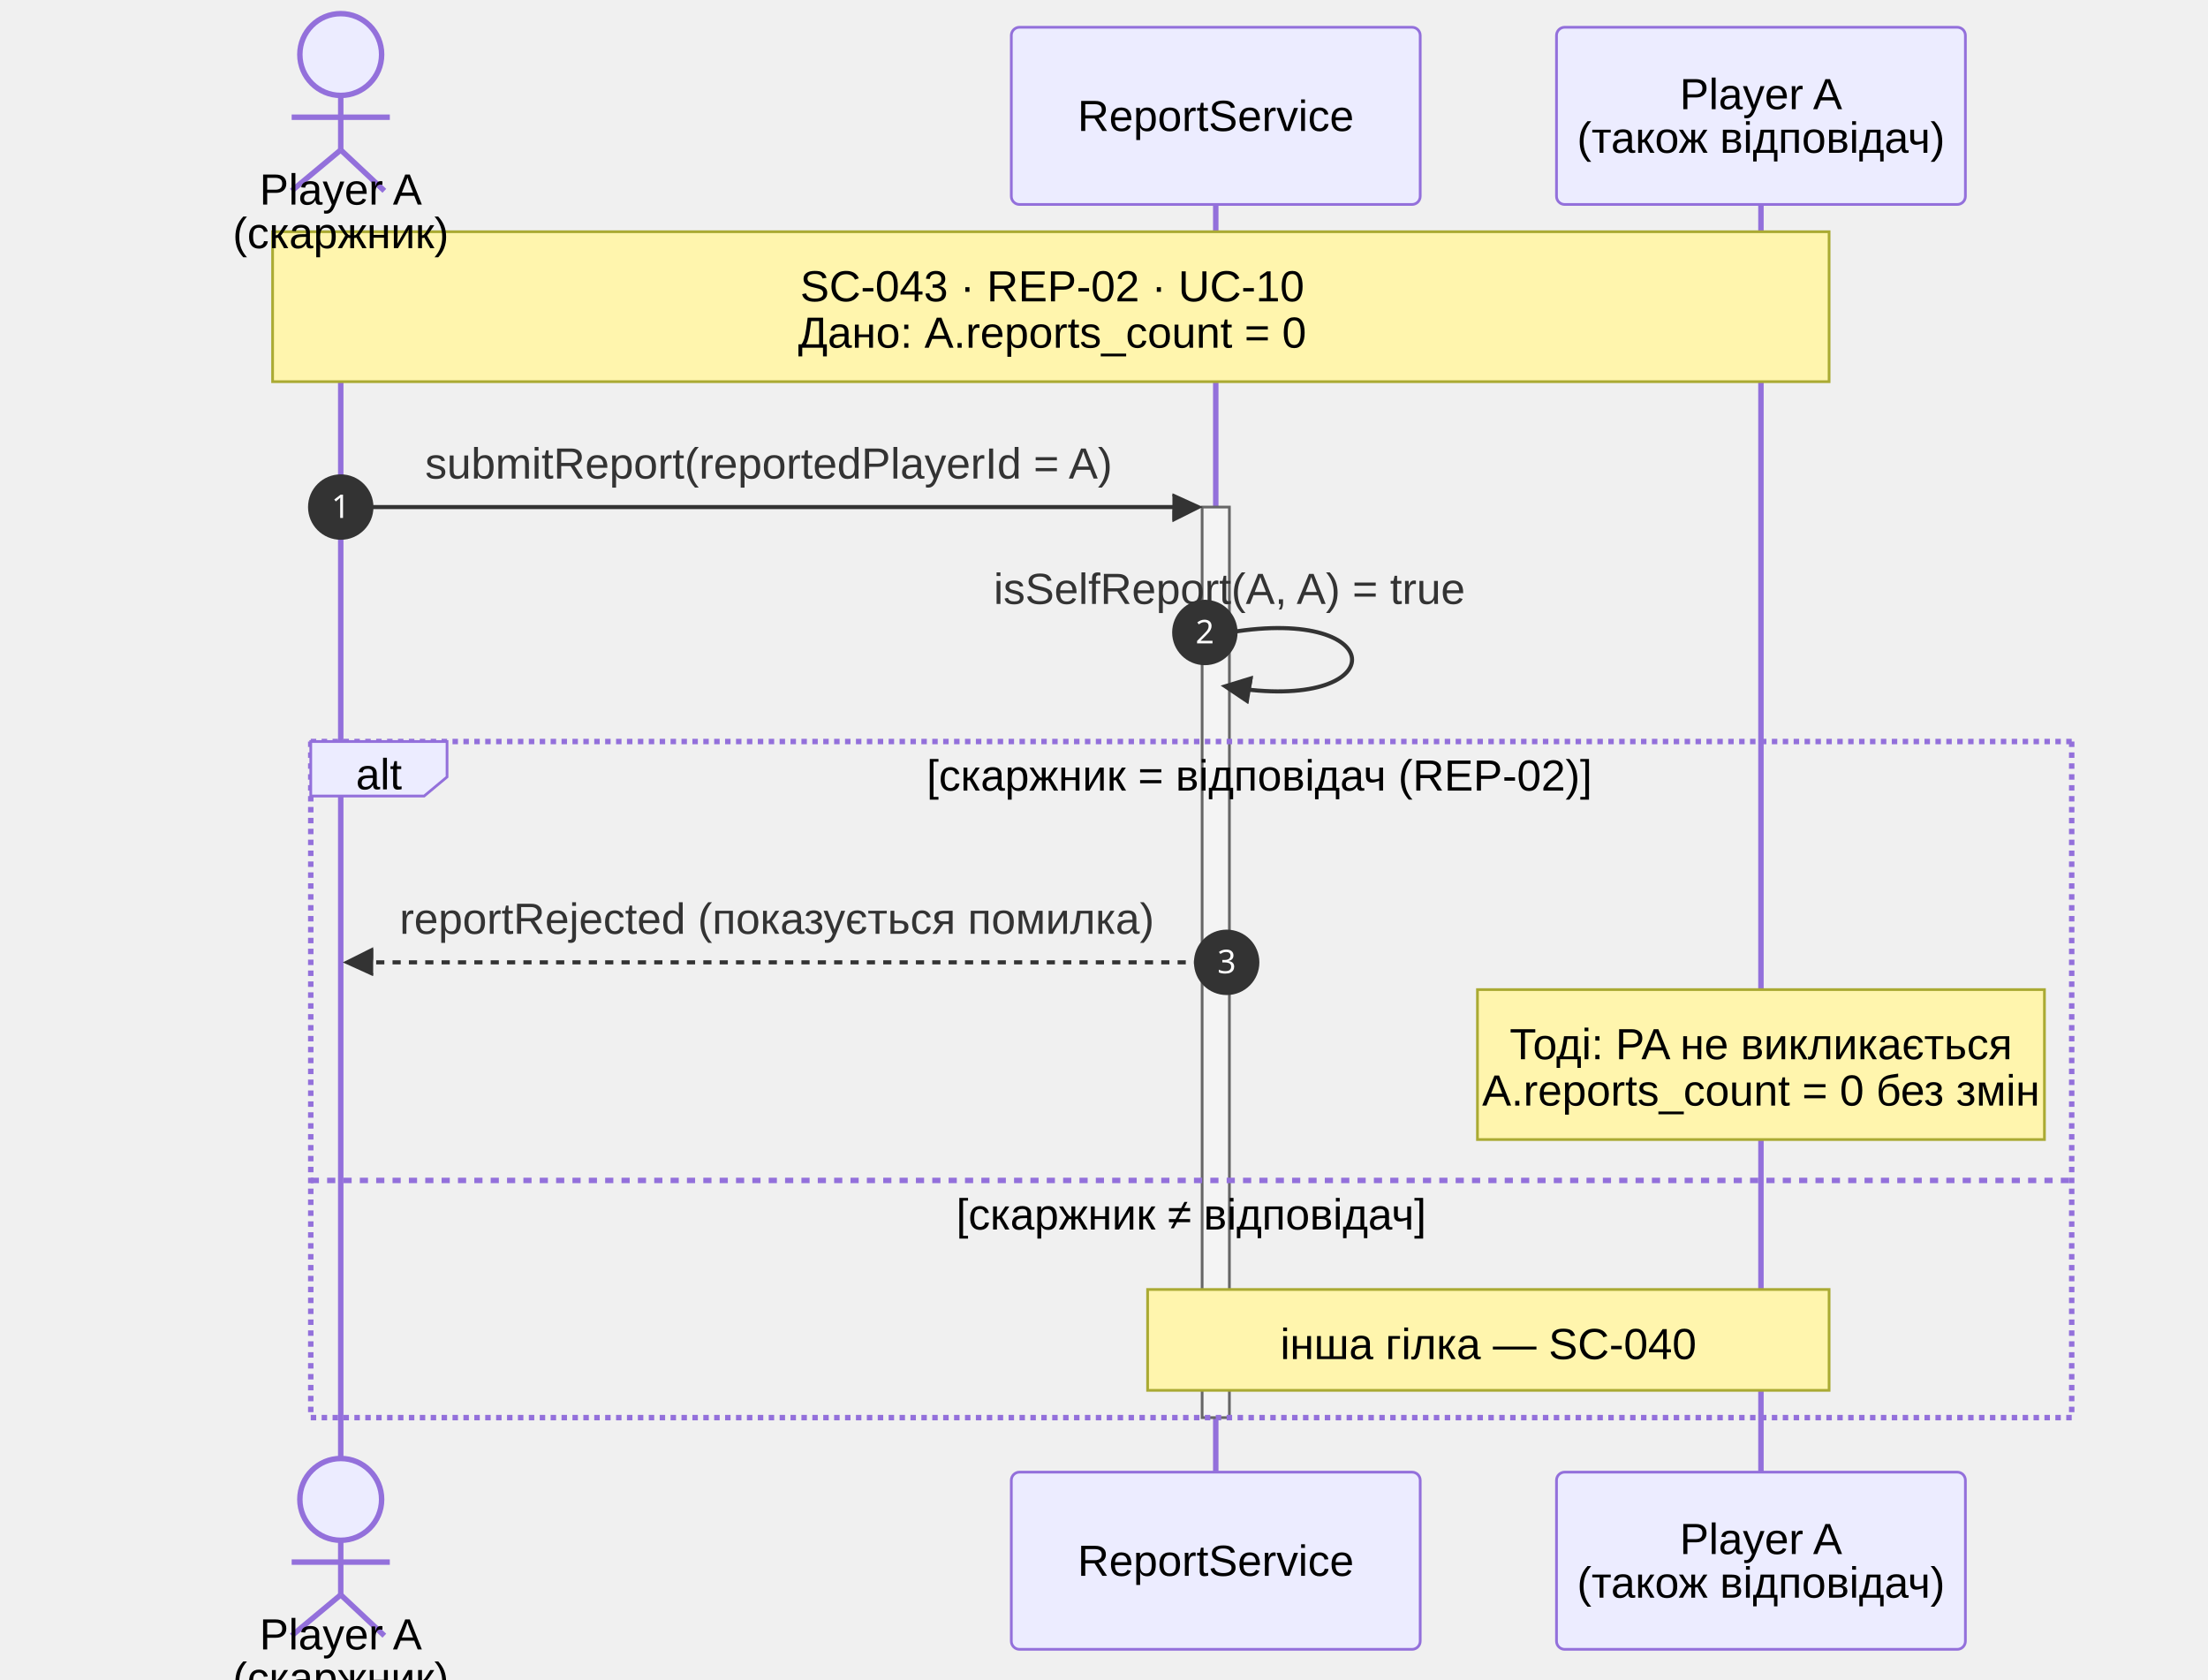
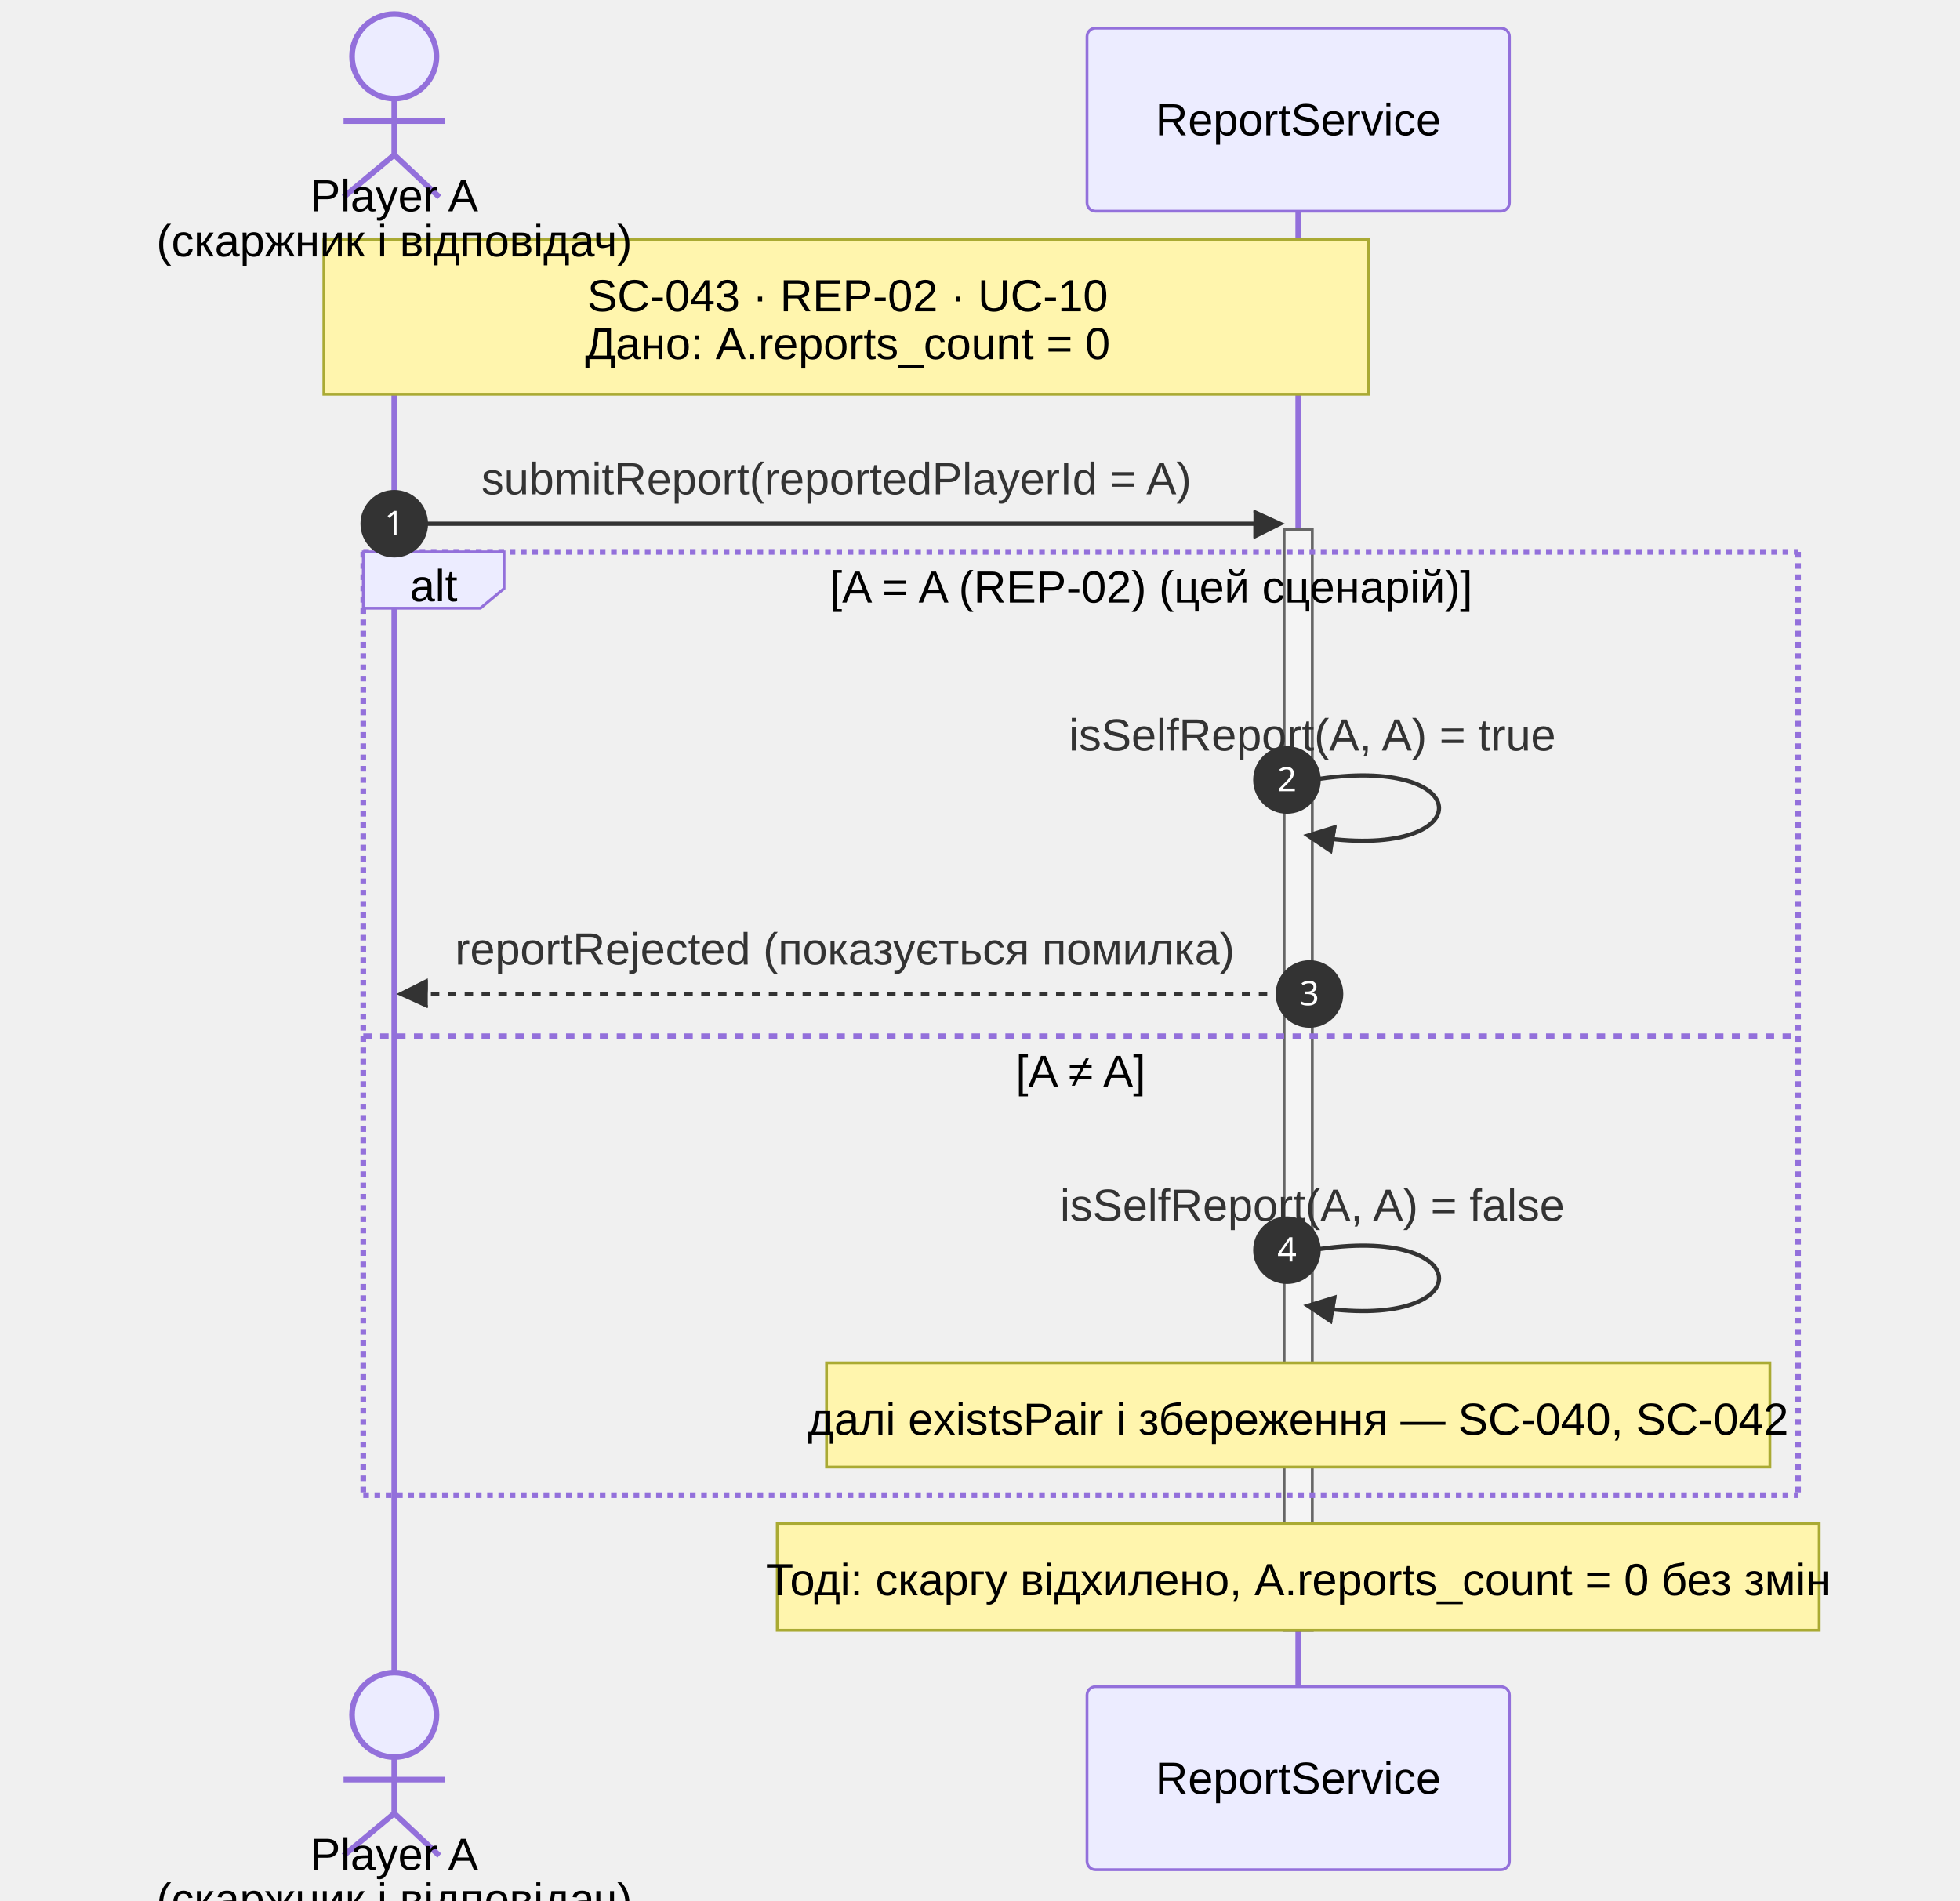
- <svg xmlns="http://www.w3.org/2000/svg" id="my-svg" width="100%" style="max-width: 810px; background-color: white;" viewBox="-50 -10 810 616" role="graphics-document document" aria-roledescription="sequence">
+ <svg xmlns="http://www.w3.org/2000/svg" id="my-svg" width="100%" style="max-width: 696px; background-color: white;" viewBox="-50 -10 696 675" role="graphics-document document" aria-roledescription="sequence">
  <g>
-     <rect x="521" y="530" fill="#eaeaea" stroke="#666" width="150" height="65" name="PA" rx="3" ry="3" class="actor actor-bottom" />
-     <text x="596" y="562.5" dominant-baseline="central" alignment-baseline="central" class="actor actor-box" style="text-anchor: middle; font-size: 16px; font-weight: 400;">
-       <tspan x="596" dy="-8">Player A</tspan>
-     </text>
-     <text x="596" y="562.5" dominant-baseline="central" alignment-baseline="central" class="actor actor-box" style="text-anchor: middle; font-size: 16px; font-weight: 400;">
-       <tspan x="596" dy="8">(також відповідач)</tspan>
-     </text>
-   </g>
-   <g>
-     <rect x="321" y="530" fill="#eaeaea" stroke="#666" width="150" height="65" name="RS" rx="3" ry="3" class="actor actor-bottom" />
-     <text x="396" y="562.5" dominant-baseline="central" alignment-baseline="central" class="actor actor-box" style="text-anchor: middle; font-size: 16px; font-weight: 400;">
-       <tspan x="396" dy="0">ReportService</tspan>
+     <rect x="336" y="589" fill="#eaeaea" stroke="#666" width="150" height="65" name="RS" rx="3" ry="3" class="actor actor-bottom" />
+     <text x="411" y="621.5" dominant-baseline="central" alignment-baseline="central" class="actor actor-box" style="text-anchor: middle; font-size: 16px; font-weight: 400;">
+       <tspan x="411" dy="0">ReportService</tspan>
    </text>
  </g>
  <g />
  <g>
-     <line id="actor2" x1="596" y1="65" x2="596" y2="530" class="actor-line 200" stroke-width="0.5px" stroke="#999" name="PA" data-et="life-line" data-id="PA" />
-     <g id="root-2" data-et="participant" data-type="participant" data-id="PA">
-       <rect x="521" y="0" fill="#eaeaea" stroke="#666" width="150" height="65" name="PA" rx="3" ry="3" class="actor actor-top" />
-       <text x="596" y="32.5" dominant-baseline="central" alignment-baseline="central" class="actor actor-box" style="text-anchor: middle; font-size: 16px; font-weight: 400;">
-         <tspan x="596" dy="-8">Player A</tspan>
-       </text>
-       <text x="596" y="32.5" dominant-baseline="central" alignment-baseline="central" class="actor actor-box" style="text-anchor: middle; font-size: 16px; font-weight: 400;">
-         <tspan x="596" dy="8">(також відповідач)</tspan>
+     <line id="actor1" x1="411" y1="65" x2="411" y2="589" class="actor-line 200" stroke-width="0.5px" stroke="#999" name="RS" data-et="life-line" data-id="RS" />
+     <g id="root-1" data-et="participant" data-type="participant" data-id="RS">
+       <rect x="336" y="0" fill="#eaeaea" stroke="#666" width="150" height="65" name="RS" rx="3" ry="3" class="actor actor-top" />
+       <text x="411" y="32.5" dominant-baseline="central" alignment-baseline="central" class="actor actor-box" style="text-anchor: middle; font-size: 16px; font-weight: 400;">
+         <tspan x="411" dy="0">ReportService</tspan>
      </text>
    </g>
  </g>
  <g>
-     <line id="actor1" x1="396" y1="65" x2="396" y2="530" class="actor-line 200" stroke-width="0.5px" stroke="#999" name="RS" data-et="life-line" data-id="RS" />
-     <g id="root-1" data-et="participant" data-type="participant" data-id="RS">
-       <rect x="321" y="0" fill="#eaeaea" stroke="#666" width="150" height="65" name="RS" rx="3" ry="3" class="actor actor-top" />
-       <text x="396" y="32.5" dominant-baseline="central" alignment-baseline="central" class="actor actor-box" style="text-anchor: middle; font-size: 16px; font-weight: 400;">
-         <tspan x="396" dy="0">ReportService</tspan>
-       </text>
-     </g>
-   </g>
-   <g>
-     <line id="actor0" x1="75" y1="80" x2="75" y2="530" class="actor-line 200" stroke-width="0.5px" stroke="#999" name="A" data-et="life-line" data-id="A" />
+     <line id="actor0" x1="90" y1="80" x2="90" y2="589" class="actor-line 200" stroke-width="0.5px" stroke="#999" name="A" data-et="life-line" data-id="A" />
  </g>
  <style>#my-svg{font-family:"trebuchet ms",verdana,arial,sans-serif;font-size:16px;fill:#333;}@keyframes edge-animation-frame{from{stroke-dashoffset:0;}}@keyframes dash{to{stroke-dashoffset:0;}}#my-svg .edge-animation-slow{stroke-dasharray:9,5!important;stroke-dashoffset:900;animation:dash 50s linear infinite;stroke-linecap:round;}#my-svg .edge-animation-fast{stroke-dasharray:9,5!important;stroke-dashoffset:900;animation:dash 20s linear infinite;stroke-linecap:round;}#my-svg .error-icon{fill:#552222;}#my-svg .error-text{fill:#552222;stroke:#552222;}#my-svg .edge-thickness-normal{stroke-width:1px;}#my-svg .edge-thickness-thick{stroke-width:3.5px;}#my-svg .edge-pattern-solid{stroke-dasharray:0;}#my-svg .edge-thickness-invisible{stroke-width:0;fill:none;}#my-svg .edge-pattern-dashed{stroke-dasharray:3;}#my-svg .edge-pattern-dotted{stroke-dasharray:2;}#my-svg .marker{fill:#333333;stroke:#333333;}#my-svg .marker.cross{stroke:#333333;}#my-svg svg{font-family:"trebuchet ms",verdana,arial,sans-serif;font-size:16px;}#my-svg p{margin:0;}#my-svg .actor{stroke:#9370DB;fill:#ECECFF;stroke-width:1;}#my-svg rect.actor.outer-path[data-look="neo"]{filter:drop-shadow(1px 2px 2px rgba(185, 185, 185, 1));}#my-svg rect.note[data-look="neo"]{stroke:#aaaa33;fill:#fff5ad;filter:drop-shadow(1px 2px 2px rgba(185, 185, 185, 1));}#my-svg text.actor&gt;tspan{fill:black;stroke:none;}#my-svg .actor-line{stroke:#9370DB;}#my-svg .innerArc{stroke-width:1.5;stroke-dasharray:none;}#my-svg .messageLine0{stroke-width:1.5;stroke-dasharray:none;stroke:#333;}#my-svg .messageLine1{stroke-width:1.5;stroke-dasharray:2,2;stroke:#333;}#my-svg [id$="-arrowhead"] path{fill:#333;stroke:#333;}#my-svg .sequenceNumber{fill:white;}#my-svg [id$="-sequencenumber"]{fill:#333;}#my-svg [id$="-crosshead"] path{fill:#333;stroke:#333;}#my-svg .messageText{fill:#333;stroke:none;}#my-svg .labelBox{stroke:#9370DB;fill:#ECECFF;filter:none;}#my-svg .labelText,#my-svg .labelText&gt;tspan{fill:black;stroke:none;}#my-svg .loopText,#my-svg .loopText&gt;tspan{fill:black;stroke:none;}#my-svg .loopLine{stroke-width:2px;stroke-dasharray:2,2;stroke:#9370DB;fill:#9370DB;}#my-svg .note{stroke:#aaaa33;fill:#fff5ad;}#my-svg .noteText,#my-svg .noteText&gt;tspan{fill:black;stroke:none;font-weight:normal;}#my-svg .activation0{fill:#f4f4f4;stroke:#666;}#my-svg .activation1{fill:#f4f4f4;stroke:#666;}#my-svg .activation2{fill:#f4f4f4;stroke:#666;}#my-svg .actorPopupMenu{position:absolute;}#my-svg .actorPopupMenuPanel{position:absolute;fill:#ECECFF;box-shadow:0px 8px 16px 0px rgba(0,0,0,0.2);filter:drop-shadow(3px 5px 2px rgb(0 0 0 / 0.4));}#my-svg .actor-man circle,#my-svg line{fill:#ECECFF;stroke-width:2px;}#my-svg g rect.rect{filter:drop-shadow(1px 2px 2px rgba(185, 185, 185, 1));stroke:#9370DB;}#my-svg .node .neo-node{stroke:#9370DB;}#my-svg [data-look="neo"].node rect,#my-svg [data-look="neo"].cluster rect,#my-svg [data-look="neo"].node polygon{stroke:#9370DB;filter:drop-shadow(1px 2px 2px rgba(185, 185, 185, 1));}#my-svg [data-look="neo"].node path{stroke:#9370DB;stroke-width:1px;}#my-svg [data-look="neo"].node .outer-path{filter:drop-shadow(1px 2px 2px rgba(185, 185, 185, 1));}#my-svg [data-look="neo"].node .neo-line path{stroke:#9370DB;filter:none;}#my-svg [data-look="neo"].node circle{stroke:#9370DB;filter:drop-shadow(1px 2px 2px rgba(185, 185, 185, 1));}#my-svg [data-look="neo"].node circle .state-start{fill:#000000;}#my-svg [data-look="neo"].icon-shape .icon{fill:#9370DB;filter:drop-shadow(1px 2px 2px rgba(185, 185, 185, 1));}#my-svg [data-look="neo"].icon-shape .icon-neo path{stroke:#9370DB;filter:drop-shadow(1px 2px 2px rgba(185, 185, 185, 1));}#my-svg :root{--mermaid-font-family:"trebuchet ms",verdana,arial,sans-serif;}</style>
  <g />
  <defs>
    <symbol id="my-svg-computer" width="24" height="24">
      <path transform="scale(.5)" d="M2 2v13h20v-13h-20zm18 11h-16v-9h16v9zm-10.228 6l.466-1h3.524l.467 1h-4.457zm14.228 3h-24l2-6h2.104l-1.33 4h18.45l-1.297-4h2.073l2 6zm-5-10h-14v-7h14v7z" />
    </symbol>
  </defs>
  <defs>
    <symbol id="my-svg-database" fill-rule="evenodd" clip-rule="evenodd">
      <path transform="scale(.5)" d="M12.258.001l.256.004.255.005.253.008.251.01.249.012.247.015.246.016.242.019.241.02.239.023.236.024.233.027.231.028.229.031.225.032.223.034.22.036.217.038.214.04.211.041.208.043.205.045.201.046.198.048.194.05.191.051.187.053.183.054.18.056.175.057.172.059.168.06.163.061.16.063.155.064.15.066.074.033.073.033.071.034.07.034.069.035.068.035.067.035.066.035.064.036.064.036.062.036.06.036.06.037.058.037.058.037.055.038.055.038.053.038.052.038.051.039.05.039.048.039.047.039.045.04.044.04.043.04.041.04.04.041.039.041.037.041.036.041.034.041.033.042.032.042.03.042.029.042.027.042.026.043.024.043.023.043.021.043.02.043.018.044.017.043.015.044.013.044.012.044.011.045.009.044.007.045.006.045.004.045.002.045.001.045v17l-.001.045-.002.045-.004.045-.006.045-.007.045-.009.044-.011.045-.012.044-.013.044-.015.044-.017.043-.018.044-.02.043-.021.043-.023.043-.024.043-.026.043-.027.042-.029.042-.03.042-.032.042-.033.042-.034.041-.036.041-.037.041-.039.041-.04.041-.041.04-.043.04-.044.04-.045.04-.047.039-.048.039-.05.039-.051.039-.052.038-.053.038-.055.038-.055.038-.058.037-.058.037-.06.037-.06.036-.062.036-.064.036-.064.036-.066.035-.067.035-.068.035-.069.035-.07.034-.071.034-.073.033-.074.033-.15.066-.155.064-.16.063-.163.061-.168.06-.172.059-.175.057-.18.056-.183.054-.187.053-.191.051-.194.05-.198.048-.201.046-.205.045-.208.043-.211.041-.214.04-.217.038-.22.036-.223.034-.225.032-.229.031-.231.028-.233.027-.236.024-.239.023-.241.02-.242.019-.246.016-.247.015-.249.012-.251.01-.253.008-.255.005-.256.004-.258.001-.258-.001-.256-.004-.255-.005-.253-.008-.251-.01-.249-.012-.247-.015-.245-.016-.243-.019-.241-.02-.238-.023-.236-.024-.234-.027-.231-.028-.228-.031-.226-.032-.223-.034-.22-.036-.217-.038-.214-.04-.211-.041-.208-.043-.204-.045-.201-.046-.198-.048-.195-.05-.19-.051-.187-.053-.184-.054-.179-.056-.176-.057-.172-.059-.167-.06-.164-.061-.159-.063-.155-.064-.151-.066-.074-.033-.072-.033-.072-.034-.07-.034-.069-.035-.068-.035-.067-.035-.066-.035-.064-.036-.063-.036-.062-.036-.061-.036-.06-.037-.058-.037-.057-.037-.056-.038-.055-.038-.053-.038-.052-.038-.051-.039-.049-.039-.049-.039-.046-.039-.046-.04-.044-.04-.043-.04-.041-.04-.04-.041-.039-.041-.037-.041-.036-.041-.034-.041-.033-.042-.032-.042-.03-.042-.029-.042-.027-.042-.026-.043-.024-.043-.023-.043-.021-.043-.02-.043-.018-.044-.017-.043-.015-.044-.013-.044-.012-.044-.011-.045-.009-.044-.007-.045-.006-.045-.004-.045-.002-.045-.001-.045v-17l.001-.045.002-.045.004-.045.006-.045.007-.045.009-.044.011-.045.012-.044.013-.044.015-.044.017-.043.018-.044.02-.043.021-.043.023-.043.024-.043.026-.043.027-.042.029-.042.03-.042.032-.042.033-.042.034-.041.036-.041.037-.041.039-.041.04-.041.041-.04.043-.04.044-.04.046-.04.046-.039.049-.039.049-.039.051-.039.052-.038.053-.038.055-.038.056-.038.057-.037.058-.037.06-.037.061-.036.062-.036.063-.036.064-.036.066-.035.067-.035.068-.035.069-.035.07-.034.072-.034.072-.033.074-.033.151-.066.155-.064.159-.063.164-.061.167-.06.172-.059.176-.057.179-.056.184-.054.187-.053.19-.051.195-.05.198-.048.201-.046.204-.045.208-.043.211-.041.214-.04.217-.038.22-.036.223-.034.226-.032.228-.031.231-.028.234-.027.236-.024.238-.023.241-.02.243-.019.245-.016.247-.015.249-.012.251-.01.253-.008.255-.005.256-.004.258-.001.258.001zm-9.258 20.499v.01l.001.021.003.021.004.022.005.021.006.022.007.022.009.023.01.022.011.023.012.023.013.023.015.023.016.024.017.023.018.024.019.024.021.024.022.025.023.024.024.025.052.049.056.05.061.051.066.051.07.051.075.051.079.052.084.052.088.052.092.052.097.052.102.051.105.052.11.052.114.051.119.051.123.051.127.05.131.05.135.05.139.048.144.049.147.047.152.047.155.047.16.045.163.045.167.043.171.043.176.041.178.041.183.039.187.039.19.037.194.035.197.035.202.033.204.031.209.03.212.029.216.027.219.025.222.024.226.021.23.02.233.018.236.016.24.015.243.012.246.01.249.008.253.005.256.004.259.001.26-.001.257-.004.254-.005.25-.008.247-.011.244-.012.241-.014.237-.016.233-.018.231-.021.226-.021.224-.024.22-.026.216-.027.212-.028.21-.031.205-.031.202-.034.198-.034.194-.036.191-.037.187-.039.183-.04.179-.04.175-.042.172-.043.168-.044.163-.045.16-.046.155-.046.152-.047.148-.048.143-.049.139-.049.136-.05.131-.05.126-.05.123-.051.118-.052.114-.051.11-.052.106-.052.101-.052.096-.052.092-.052.088-.053.083-.051.079-.052.074-.052.07-.051.065-.051.06-.051.056-.05.051-.05.023-.024.023-.025.021-.024.02-.024.019-.024.018-.024.017-.024.015-.023.014-.024.013-.023.012-.023.01-.023.01-.022.008-.022.006-.022.006-.022.004-.022.004-.021.001-.021.001-.021v-4.127l-.077.055-.08.053-.083.054-.085.053-.087.052-.09.052-.093.051-.095.05-.097.05-.1.049-.102.049-.105.048-.106.047-.109.047-.111.046-.114.045-.115.045-.118.044-.12.043-.122.042-.124.042-.126.041-.128.04-.13.04-.132.038-.134.038-.135.037-.138.037-.139.035-.142.035-.143.034-.144.033-.147.032-.148.031-.15.03-.151.03-.153.029-.154.027-.156.027-.158.026-.159.025-.161.024-.162.023-.163.022-.165.021-.166.02-.167.019-.169.018-.169.017-.171.016-.173.015-.173.014-.175.013-.175.012-.177.011-.178.01-.179.008-.179.008-.181.006-.182.005-.182.004-.184.003-.184.002h-.37l-.184-.002-.184-.003-.182-.004-.182-.005-.181-.006-.179-.008-.179-.008-.178-.01-.176-.011-.176-.012-.175-.013-.173-.014-.172-.015-.171-.016-.17-.017-.169-.018-.167-.019-.166-.02-.165-.021-.163-.022-.162-.023-.161-.024-.159-.025-.157-.026-.156-.027-.155-.027-.153-.029-.151-.03-.15-.03-.148-.031-.146-.032-.145-.033-.143-.034-.141-.035-.14-.035-.137-.037-.136-.037-.134-.038-.132-.038-.13-.04-.128-.04-.126-.041-.124-.042-.122-.042-.12-.044-.117-.043-.116-.045-.113-.045-.112-.046-.109-.047-.106-.047-.105-.048-.102-.049-.1-.049-.097-.05-.095-.05-.093-.052-.09-.051-.087-.052-.085-.053-.083-.054-.08-.054-.077-.054v4.127zm0-5.654v.011l.001.021.003.021.004.021.005.022.006.022.007.022.009.022.01.022.011.023.012.023.013.023.015.024.016.023.017.024.018.024.019.024.021.024.022.024.023.025.024.024.052.05.056.05.061.05.066.051.07.051.075.052.079.051.084.052.088.052.092.052.097.052.102.052.105.052.11.051.114.051.119.052.123.05.127.051.131.05.135.049.139.049.144.048.147.048.152.047.155.046.16.045.163.045.167.044.171.042.176.042.178.04.183.04.187.038.19.037.194.036.197.034.202.033.204.032.209.03.212.028.216.027.219.025.222.024.226.022.23.02.233.018.236.016.24.014.243.012.246.01.249.008.253.006.256.003.259.001.26-.001.257-.003.254-.006.25-.008.247-.01.244-.012.241-.015.237-.016.233-.018.231-.02.226-.022.224-.024.22-.025.216-.027.212-.029.21-.03.205-.032.202-.033.198-.035.194-.036.191-.037.187-.039.183-.039.179-.041.175-.042.172-.043.168-.044.163-.045.16-.045.155-.047.152-.047.148-.048.143-.048.139-.05.136-.049.131-.05.126-.051.123-.051.118-.051.114-.052.11-.052.106-.052.101-.052.096-.052.092-.052.088-.052.083-.052.079-.052.074-.051.07-.052.065-.051.06-.05.056-.051.051-.049.023-.025.023-.024.021-.025.02-.024.019-.024.018-.024.017-.024.015-.023.014-.023.013-.024.012-.022.01-.023.01-.023.008-.022.006-.022.006-.022.004-.021.004-.022.001-.021.001-.021v-4.139l-.077.054-.08.054-.083.054-.085.052-.087.053-.09.051-.093.051-.095.051-.097.05-.1.049-.102.049-.105.048-.106.047-.109.047-.111.046-.114.045-.115.044-.118.044-.12.044-.122.042-.124.042-.126.041-.128.04-.13.039-.132.039-.134.038-.135.037-.138.036-.139.036-.142.035-.143.033-.144.033-.147.033-.148.031-.15.03-.151.03-.153.028-.154.028-.156.027-.158.026-.159.025-.161.024-.162.023-.163.022-.165.021-.166.02-.167.019-.169.018-.169.017-.171.016-.173.015-.173.014-.175.013-.175.012-.177.011-.178.009-.179.009-.179.007-.181.007-.182.005-.182.004-.184.003-.184.002h-.37l-.184-.002-.184-.003-.182-.004-.182-.005-.181-.007-.179-.007-.179-.009-.178-.009-.176-.011-.176-.012-.175-.013-.173-.014-.172-.015-.171-.016-.17-.017-.169-.018-.167-.019-.166-.02-.165-.021-.163-.022-.162-.023-.161-.024-.159-.025-.157-.026-.156-.027-.155-.028-.153-.028-.151-.03-.15-.03-.148-.031-.146-.033-.145-.033-.143-.033-.141-.035-.14-.036-.137-.036-.136-.037-.134-.038-.132-.039-.13-.039-.128-.04-.126-.041-.124-.042-.122-.043-.12-.043-.117-.044-.116-.044-.113-.046-.112-.046-.109-.046-.106-.047-.105-.048-.102-.049-.1-.049-.097-.05-.095-.051-.093-.051-.09-.051-.087-.053-.085-.052-.083-.054-.08-.054-.077-.054v4.139zm0-5.666v.011l.001.02.003.022.004.021.005.022.006.021.007.022.009.023.01.022.011.023.012.023.013.023.015.023.016.024.017.024.018.023.019.024.021.025.022.024.023.024.024.025.052.05.056.05.061.05.066.051.07.051.075.052.079.051.084.052.088.052.092.052.097.052.102.052.105.051.11.052.114.051.119.051.123.051.127.05.131.05.135.05.139.049.144.048.147.048.152.047.155.046.16.045.163.045.167.043.171.043.176.042.178.04.183.04.187.038.19.037.194.036.197.034.202.033.204.032.209.03.212.028.216.027.219.025.222.024.226.021.23.02.233.018.236.017.24.014.243.012.246.01.249.008.253.006.256.003.259.001.26-.001.257-.003.254-.006.25-.008.247-.01.244-.013.241-.014.237-.016.233-.018.231-.02.226-.022.224-.024.22-.025.216-.027.212-.029.21-.03.205-.032.202-.033.198-.035.194-.036.191-.037.187-.039.183-.039.179-.041.175-.042.172-.043.168-.044.163-.045.16-.045.155-.047.152-.047.148-.048.143-.049.139-.049.136-.049.131-.051.126-.05.123-.051.118-.052.114-.051.11-.052.106-.052.101-.052.096-.052.092-.052.088-.052.083-.052.079-.052.074-.052.07-.051.065-.051.06-.051.056-.05.051-.049.023-.025.023-.025.021-.024.02-.024.019-.024.018-.024.017-.024.015-.023.014-.024.013-.023.012-.023.01-.022.01-.023.008-.022.006-.022.006-.022.004-.022.004-.021.001-.021.001-.021v-4.153l-.077.054-.08.054-.083.053-.085.053-.087.053-.09.051-.093.051-.095.051-.097.05-.1.049-.102.048-.105.048-.106.048-.109.046-.111.046-.114.046-.115.044-.118.044-.12.043-.122.043-.124.042-.126.041-.128.04-.13.039-.132.039-.134.038-.135.037-.138.036-.139.036-.142.034-.143.034-.144.033-.147.032-.148.032-.15.03-.151.03-.153.028-.154.028-.156.027-.158.026-.159.024-.161.024-.162.023-.163.023-.165.021-.166.02-.167.019-.169.018-.169.017-.171.016-.173.015-.173.014-.175.013-.175.012-.177.01-.178.01-.179.009-.179.007-.181.006-.182.006-.182.004-.184.003-.184.001-.185.001-.185-.001-.184-.001-.184-.003-.182-.004-.182-.006-.181-.006-.179-.007-.179-.009-.178-.01-.176-.01-.176-.012-.175-.013-.173-.014-.172-.015-.171-.016-.17-.017-.169-.018-.167-.019-.166-.02-.165-.021-.163-.023-.162-.023-.161-.024-.159-.024-.157-.026-.156-.027-.155-.028-.153-.028-.151-.03-.15-.03-.148-.032-.146-.032-.145-.033-.143-.034-.141-.034-.14-.036-.137-.036-.136-.037-.134-.038-.132-.039-.13-.039-.128-.041-.126-.041-.124-.041-.122-.043-.12-.043-.117-.044-.116-.044-.113-.046-.112-.046-.109-.046-.106-.048-.105-.048-.102-.048-.1-.05-.097-.049-.095-.051-.093-.051-.09-.052-.087-.052-.085-.053-.083-.053-.08-.054-.077-.054v4.153zm8.74-8.179l-.257.004-.254.005-.25.008-.247.011-.244.012-.241.014-.237.016-.233.018-.231.021-.226.022-.224.023-.22.026-.216.027-.212.028-.21.031-.205.032-.202.033-.198.034-.194.036-.191.038-.187.038-.183.04-.179.041-.175.042-.172.043-.168.043-.163.045-.16.046-.155.046-.152.048-.148.048-.143.048-.139.049-.136.05-.131.05-.126.051-.123.051-.118.051-.114.052-.11.052-.106.052-.101.052-.096.052-.092.052-.088.052-.083.052-.079.052-.074.051-.07.052-.065.051-.06.05-.056.05-.051.05-.023.025-.023.024-.021.024-.02.025-.019.024-.018.024-.017.023-.015.024-.014.023-.013.023-.012.023-.01.023-.01.022-.008.022-.006.023-.006.021-.004.022-.004.021-.001.021-.001.021.001.021.001.021.004.021.004.022.006.021.006.023.008.022.01.022.01.023.012.023.013.023.014.023.015.024.017.023.018.024.019.024.02.025.021.024.023.024.023.025.051.05.056.05.06.05.065.051.07.052.074.051.079.052.083.052.088.052.092.052.096.052.101.052.106.052.11.052.114.052.118.051.123.051.126.051.131.05.136.05.139.049.143.048.148.048.152.048.155.046.16.046.163.045.168.043.172.043.175.042.179.041.183.04.187.038.191.038.194.036.198.034.202.033.205.032.21.031.212.028.216.027.22.026.224.023.226.022.231.021.233.018.237.016.241.014.244.012.247.011.25.008.254.005.257.004.26.001.26-.001.257-.004.254-.005.25-.008.247-.011.244-.012.241-.014.237-.016.233-.018.231-.021.226-.022.224-.023.22-.026.216-.027.212-.028.21-.031.205-.032.202-.033.198-.034.194-.036.191-.038.187-.038.183-.04.179-.041.175-.042.172-.043.168-.043.163-.045.16-.046.155-.046.152-.048.148-.048.143-.048.139-.049.136-.05.131-.05.126-.051.123-.051.118-.051.114-.052.11-.052.106-.052.101-.052.096-.052.092-.052.088-.052.083-.052.079-.052.074-.051.07-.052.065-.051.06-.05.056-.05.051-.05.023-.025.023-.024.021-.024.02-.025.019-.024.018-.024.017-.023.015-.024.014-.023.013-.023.012-.023.01-.023.01-.022.008-.022.006-.023.006-.021.004-.022.004-.021.001-.021.001-.021-.001-.021-.001-.021-.004-.021-.004-.022-.006-.021-.006-.023-.008-.022-.01-.022-.01-.023-.012-.023-.013-.023-.014-.023-.015-.024-.017-.023-.018-.024-.019-.024-.02-.025-.021-.024-.023-.024-.023-.025-.051-.05-.056-.05-.06-.05-.065-.051-.07-.052-.074-.051-.079-.052-.083-.052-.088-.052-.092-.052-.096-.052-.101-.052-.106-.052-.11-.052-.114-.052-.118-.051-.123-.051-.126-.051-.131-.05-.136-.05-.139-.049-.143-.048-.148-.048-.152-.048-.155-.046-.16-.046-.163-.045-.168-.043-.172-.043-.175-.042-.179-.041-.183-.04-.187-.038-.191-.038-.194-.036-.198-.034-.202-.033-.205-.032-.21-.031-.212-.028-.216-.027-.22-.026-.224-.023-.226-.022-.231-.021-.233-.018-.237-.016-.241-.014-.244-.012-.247-.011-.25-.008-.254-.005-.257-.004-.26-.001-.26.001z" />
    </symbol>
  </defs>
  <defs>
    <symbol id="my-svg-clock" width="24" height="24">
      <path transform="scale(.5)" d="M12 2c5.514 0 10 4.486 10 10s-4.486 10-10 10-10-4.486-10-10 4.486-10 10-10zm0-2c-6.627 0-12 5.373-12 12s5.373 12 12 12 12-5.373 12-12-5.373-12-12-12zm5.848 12.459c.202.038.202.333.001.372-1.907.361-6.045 1.111-6.547 1.111-.719 0-1.301-.582-1.301-1.301 0-.512.77-5.447 1.125-7.445.034-.192.312-.181.343.014l.985 6.238 5.394 1.011z" />
    </symbol>
  </defs>
  <defs>
    <marker id="my-svg-arrowhead" refX="7.9" refY="5" markerUnits="userSpaceOnUse" markerWidth="12" markerHeight="12" orient="auto-start-reverse">
      <path d="M -1 0 L 10 5 L 0 10 z" />
    </marker>
  </defs>
  <defs>
    <marker id="my-svg-crosshead" markerWidth="15" markerHeight="8" orient="auto" refX="4" refY="4.5">
      <path fill="none" stroke="#000000" stroke-width="1pt" d="M 1,2 L 6,7 M 6,2 L 1,7" style="stroke-dasharray: 0, 0;" />
    </marker>
  </defs>
  <defs>
    <marker id="my-svg-filled-head" refX="15.5" refY="7" markerWidth="20" markerHeight="28" orient="auto">
      <path d="M 18,7 L9,13 L14,7 L9,1 Z" />
    </marker>
  </defs>
  <defs>
    <marker id="my-svg-sequencenumber" refX="15" refY="15" markerWidth="60" markerHeight="40" orient="auto">
      <circle cx="15" cy="15" r="6" />
    </marker>
  </defs>
  <defs>
    <marker id="my-svg-solidTopArrowHead" refX="7.9" refY="7.25" markerUnits="userSpaceOnUse" markerWidth="12" markerHeight="12" orient="auto-start-reverse">
      <path d="M 0 0 L 10 8 L 0 8 z" />
    </marker>
  </defs>
  <defs>
    <marker id="my-svg-solidBottomArrowHead" refX="7.9" refY="0.75" markerUnits="userSpaceOnUse" markerWidth="12" markerHeight="12" orient="auto-start-reverse">
      <path d="M 0 0 L 10 0 L 0 8 z" />
    </marker>
  </defs>
  <defs>
    <marker id="my-svg-stickTopArrowHead" refX="7.5" refY="7" markerUnits="userSpaceOnUse" markerWidth="12" markerHeight="12" orient="auto-start-reverse">
      <path d="M 0 0 L 7 7" stroke="black" stroke-width="1.5" fill="none" />
    </marker>
  </defs>
  <defs>
    <marker id="my-svg-stickBottomArrowHead" refX="7.5" refY="0" markerUnits="userSpaceOnUse" markerWidth="12" markerHeight="12" orient="auto-start-reverse">
      <path d="M 0 7 L 7 0" stroke="black" stroke-width="1.5" fill="none" />
    </marker>
  </defs>
  <g data-et="note" data-id="i1">
-     <rect x="50" y="75" fill="#EDF2AE" stroke="#666" width="571" height="55" class="note" />
-     <text x="336" y="80" text-anchor="middle" dominant-baseline="middle" alignment-baseline="middle" class="noteText" dy="1em" style="font-size: 16px; font-weight: 400;">
-       <tspan x="336">SC-043 · REP-02 · UC-10</tspan>
+     <rect x="65" y="75" fill="#EDF2AE" stroke="#666" width="371" height="55" class="note" />
+     <text x="251" y="80" text-anchor="middle" dominant-baseline="middle" alignment-baseline="middle" class="noteText" dy="1em" style="font-size: 16px; font-weight: 400;">
+       <tspan x="251">SC-043 · REP-02 · UC-10</tspan>
    </text>
-     <text x="336" y="97" text-anchor="middle" dominant-baseline="middle" alignment-baseline="middle" class="noteText" dy="1em" style="font-size: 16px; font-weight: 400;">
-       <tspan x="336">Дано: A.reports_count = 0</tspan>
+     <text x="251" y="97" text-anchor="middle" dominant-baseline="middle" alignment-baseline="middle" class="noteText" dy="1em" style="font-size: 16px; font-weight: 400;">
+       <tspan x="251">Дано: A.reports_count = 0</tspan>
    </text>
  </g>
  <g>
-     <rect x="391" y="176" fill="#EDF2AE" stroke="#666" width="10" height="334" class="activation0" />
-   </g>
-   <g data-et="note" data-id="i7">
-     <rect x="492" y="353" fill="#EDF2AE" stroke="#666" width="208" height="55" class="note" />
-     <text x="596" y="358" text-anchor="middle" dominant-baseline="middle" alignment-baseline="middle" class="noteText" dy="1em" style="font-size: 16px; font-weight: 400;">
-       <tspan x="596">Тоді: PA не викликається</tspan>
-     </text>
-     <text x="596" y="375" text-anchor="middle" dominant-baseline="middle" alignment-baseline="middle" class="noteText" dy="1em" style="font-size: 16px; font-weight: 400;">
-       <tspan x="596">A.reports_count = 0 без змін</tspan>
-     </text>
+     <rect x="406" y="178" fill="#EDF2AE" stroke="#666" width="10" height="391" class="activation0" />
  </g>
  <g data-et="note" data-id="i9">
-     <rect x="371" y="463" fill="#EDF2AE" stroke="#666" width="250" height="37" class="note" />
-     <text x="496" y="468" text-anchor="middle" dominant-baseline="middle" alignment-baseline="middle" class="noteText" dy="1em" style="font-size: 16px; font-weight: 400;">
-       <tspan x="496">інша гілка — SC-040</tspan>
+     <rect x="243.5" y="474" fill="#EDF2AE" stroke="#666" width="335" height="37" class="note" />
+     <text x="411" y="479" text-anchor="middle" dominant-baseline="middle" alignment-baseline="middle" class="noteText" dy="1em" style="font-size: 16px; font-weight: 400;">
+       <tspan x="411">далі existsPair і збереження — SC-040, SC-042</tspan>
    </text>
  </g>
  <g data-et="control-structure" data-id="i10">
-     <line x1="64" y1="262" x2="710" y2="262" class="loopLine" />
-     <line x1="710" y1="262" x2="710" y2="510" class="loopLine" />
-     <line x1="64" y1="510" x2="710" y2="510" class="loopLine" />
-     <line x1="64" y1="262" x2="64" y2="510" class="loopLine" />
-     <line x1="64" y1="423" x2="710" y2="423" class="loopLine" style="stroke-dasharray: 3, 3;" />
-     <polygon points="64,262 114,262 114,275 105.6,282 64,282" class="labelBox" />
-     <text x="89" y="275" text-anchor="middle" dominant-baseline="middle" alignment-baseline="middle" class="labelText" style="font-size: 16px; font-weight: 400;">alt</text>
-     <text x="412" y="280" text-anchor="middle" class="loopText" style="font-size: 16px; font-weight: 400;">
-       <tspan x="412">[скаржник = відповідач (REP-02)]</tspan>
+     <line x1="79" y1="186" x2="588.5" y2="186" class="loopLine" />
+     <line x1="588.5" y1="186" x2="588.5" y2="521" class="loopLine" />
+     <line x1="79" y1="521" x2="588.5" y2="521" class="loopLine" />
+     <line x1="79" y1="186" x2="79" y2="521" class="loopLine" />
+     <line x1="79" y1="358" x2="588.5" y2="358" class="loopLine" style="stroke-dasharray: 3, 3;" />
+     <polygon points="79,186 129,186 129,199 120.6,206 79,206" class="labelBox" />
+     <text x="104" y="199" text-anchor="middle" dominant-baseline="middle" alignment-baseline="middle" class="labelText" style="font-size: 16px; font-weight: 400;">alt</text>
+     <text x="358.75" y="204" text-anchor="middle" class="loopText" style="font-size: 16px; font-weight: 400;">
+       <tspan x="358.75">[A = A (REP-02) (цей сценарій)]</tspan>
    </text>
-     <text x="387" y="441" text-anchor="middle" class="loopText" style="font-size: 16px; font-weight: 400;">[скаржник ≠ відповідач]</text>
+     <text x="333.75" y="376" text-anchor="middle" class="loopText" style="font-size: 16px; font-weight: 400;">[A ≠ A]</text>
+   </g>
+   <g data-et="note" data-id="i11">
+     <rect x="226" y="531" fill="#EDF2AE" stroke="#666" width="370" height="38" class="note" />
+     <text x="411" y="536" text-anchor="middle" dominant-baseline="middle" alignment-baseline="middle" class="noteText" dy="1em" style="font-size: 16px; font-weight: 400;">
+       <tspan x="411">Тоді: скаргу відхилено, A.reports_count = 0 без змін</tspan>
+     </text>
  </g>
  <g class="actor-man actor-top" name="A" data-et="participant" data-type="actor" data-id="A" style="stroke: rgb(147, 112, 219);">
-     <line id="actor-man-torso0" x1="75" y1="25" x2="75" y2="45" />
-     <line id="actor-man-arms0" x1="57" y1="33" x2="93" y2="33" />
-     <line x1="57" y1="60" x2="75" y2="45" />
-     <line x1="75" y1="45" x2="91" y2="60" />
-     <circle cx="75" cy="10" r="15" width="150" height="65" />
-     <text x="75" y="67.5" dominant-baseline="central" alignment-baseline="central" class="actor actor-man" style="text-anchor: middle; font-size: 16px; font-weight: 400;">
-       <tspan x="75" dy="-8">Player A</tspan>
+     <line id="actor-man-torso0" x1="90" y1="25" x2="90" y2="45" />
+     <line id="actor-man-arms0" x1="72" y1="33" x2="108" y2="33" />
+     <line x1="72" y1="60" x2="90" y2="45" />
+     <line x1="90" y1="45" x2="106" y2="60" />
+     <circle cx="90" cy="10" r="15" width="180" height="65" />
+     <text x="90" y="67.5" dominant-baseline="central" alignment-baseline="central" class="actor actor-man" style="text-anchor: middle; font-size: 16px; font-weight: 400;">
+       <tspan x="90" dy="-8">Player A</tspan>
    </text>
-     <text x="75" y="67.5" dominant-baseline="central" alignment-baseline="central" class="actor actor-man" style="text-anchor: middle; font-size: 16px; font-weight: 400;">
-       <tspan x="75" dy="8">(скаржник)</tspan>
+     <text x="90" y="67.5" dominant-baseline="central" alignment-baseline="central" class="actor actor-man" style="text-anchor: middle; font-size: 16px; font-weight: 400;">
+       <tspan x="90" dy="8">(скаржник і відповідач)</tspan>
    </text>
  </g>
-   <text x="232" y="145" text-anchor="middle" dominant-baseline="middle" alignment-baseline="middle" class="messageText" dy="1em" style="font-size: 16px; font-weight: 400;">submitReport(reportedPlayerId = A)</text>
-   <line x1="82" y1="176" x2="388" y2="176" class="messageLine0" data-et="message" data-id="i2" data-from="A" data-to="RS" stroke-width="2" stroke="none" marker-end="url(#my-svg-arrowhead)" style="fill: none;" />
-   <line x1="75" y1="176" x2="75" y2="176" stroke-width="0" marker-start="url(#my-svg-sequencenumber)" />
-   <text x="75" y="180" font-family="sans-serif" font-size="12px" text-anchor="middle" class="sequenceNumber">1</text>
-   <text x="401" y="191" text-anchor="middle" dominant-baseline="middle" alignment-baseline="middle" class="messageText" dy="1em" style="font-size: 16px; font-weight: 400;">isSelfReport(A, A) = true</text>
-   <path d="M 401,222 C 461,212 461,252 401,242" class="messageLine0" data-et="message" data-id="i4" data-from="RS" data-to="RS" stroke-width="2" stroke="none" marker-end="url(#my-svg-arrowhead)" x1="407" style="fill: none;" />
-   <line x1="392" y1="222" x2="392" y2="222" stroke-width="0" marker-start="url(#my-svg-sequencenumber)" />
-   <text x="392" y="226" font-family="sans-serif" font-size="12px" text-anchor="middle" class="sequenceNumber">2</text>
-   <text x="235" y="312" text-anchor="middle" dominant-baseline="middle" alignment-baseline="middle" class="messageText" dy="1em" style="font-size: 16px; font-weight: 400;">reportRejected (показується помилка)</text>
-   <line x1="397" y1="343" x2="79" y2="343" class="messageLine1" data-et="message" data-id="i6" data-from="RS" data-to="A" stroke-width="2" stroke="none" marker-end="url(#my-svg-arrowhead)" style="stroke-dasharray: 3, 3; fill: none;" />
-   <line x1="400" y1="343" x2="400" y2="343" stroke-width="0" marker-start="url(#my-svg-sequencenumber)" />
-   <text x="400" y="347" font-family="sans-serif" font-size="12px" text-anchor="middle" class="sequenceNumber">3</text>
+   <text x="247" y="145" text-anchor="middle" dominant-baseline="middle" alignment-baseline="middle" class="messageText" dy="1em" style="font-size: 16px; font-weight: 400;">submitReport(reportedPlayerId = A)</text>
+   <line x1="97" y1="176" x2="403" y2="176" class="messageLine0" data-et="message" data-id="i2" data-from="A" data-to="RS" stroke-width="2" stroke="none" marker-end="url(#my-svg-arrowhead)" style="fill: none;" />
+   <line x1="90" y1="176" x2="90" y2="176" stroke-width="0" marker-start="url(#my-svg-sequencenumber)" />
+   <text x="90" y="180" font-family="sans-serif" font-size="12px" text-anchor="middle" class="sequenceNumber">1</text>
+   <text x="416" y="236" text-anchor="middle" dominant-baseline="middle" alignment-baseline="middle" class="messageText" dy="1em" style="font-size: 16px; font-weight: 400;">isSelfReport(A, A) = true</text>
+   <path d="M 416,267 C 476,257 476,297 416,287" class="messageLine0" data-et="message" data-id="i5" data-from="RS" data-to="RS" stroke-width="2" stroke="none" marker-end="url(#my-svg-arrowhead)" x1="422" style="fill: none;" />
+   <line x1="407" y1="267" x2="407" y2="267" stroke-width="0" marker-start="url(#my-svg-sequencenumber)" />
+   <text x="407" y="271" font-family="sans-serif" font-size="12px" text-anchor="middle" class="sequenceNumber">2</text>
+   <text x="250" y="312" text-anchor="middle" dominant-baseline="middle" alignment-baseline="middle" class="messageText" dy="1em" style="font-size: 16px; font-weight: 400;">reportRejected (показується помилка)</text>
+   <line x1="412" y1="343" x2="94" y2="343" class="messageLine1" data-et="message" data-id="i6" data-from="RS" data-to="A" stroke-width="2" stroke="none" marker-end="url(#my-svg-arrowhead)" style="stroke-dasharray: 3, 3; fill: none;" />
+   <line x1="415" y1="343" x2="415" y2="343" stroke-width="0" marker-start="url(#my-svg-sequencenumber)" />
+   <text x="415" y="347" font-family="sans-serif" font-size="12px" text-anchor="middle" class="sequenceNumber">3</text>
+   <text x="416" y="403" text-anchor="middle" dominant-baseline="middle" alignment-baseline="middle" class="messageText" dy="1em" style="font-size: 16px; font-weight: 400;">isSelfReport(A, A) = false</text>
+   <path d="M 416,434 C 476,424 476,464 416,454" class="messageLine0" data-et="message" data-id="i8" data-from="RS" data-to="RS" stroke-width="2" stroke="none" marker-end="url(#my-svg-arrowhead)" x1="422" style="fill: none;" />
+   <line x1="407" y1="434" x2="407" y2="434" stroke-width="0" marker-start="url(#my-svg-sequencenumber)" />
+   <text x="407" y="438" font-family="sans-serif" font-size="12px" text-anchor="middle" class="sequenceNumber">4</text>
  <g class="actor-man actor-bottom" name="A" style="stroke: rgb(147, 112, 219);">
-     <line id="actor-man-torso2" x1="75" y1="555" x2="75" y2="575" />
-     <line id="actor-man-arms2" x1="57" y1="563" x2="93" y2="563" />
-     <line x1="57" y1="590" x2="75" y2="575" />
-     <line x1="75" y1="575" x2="91" y2="590" />
-     <circle cx="75" cy="540" r="15" width="150" height="65" />
-     <text x="75" y="597.5" dominant-baseline="central" alignment-baseline="central" class="actor actor-man" style="text-anchor: middle; font-size: 16px; font-weight: 400;">
-       <tspan x="75" dy="-8">Player A</tspan>
+     <line id="actor-man-torso1" x1="90" y1="614" x2="90" y2="634" />
+     <line id="actor-man-arms1" x1="72" y1="622" x2="108" y2="622" />
+     <line x1="72" y1="649" x2="90" y2="634" />
+     <line x1="90" y1="634" x2="106" y2="649" />
+     <circle cx="90" cy="599" r="15" width="180" height="65" />
+     <text x="90" y="656.5" dominant-baseline="central" alignment-baseline="central" class="actor actor-man" style="text-anchor: middle; font-size: 16px; font-weight: 400;">
+       <tspan x="90" dy="-8">Player A</tspan>
    </text>
-     <text x="75" y="597.5" dominant-baseline="central" alignment-baseline="central" class="actor actor-man" style="text-anchor: middle; font-size: 16px; font-weight: 400;">
-       <tspan x="75" dy="8">(скаржник)</tspan>
+     <text x="90" y="656.5" dominant-baseline="central" alignment-baseline="central" class="actor actor-man" style="text-anchor: middle; font-size: 16px; font-weight: 400;">
+       <tspan x="90" dy="8">(скаржник і відповідач)</tspan>
    </text>
  </g>
</svg>
